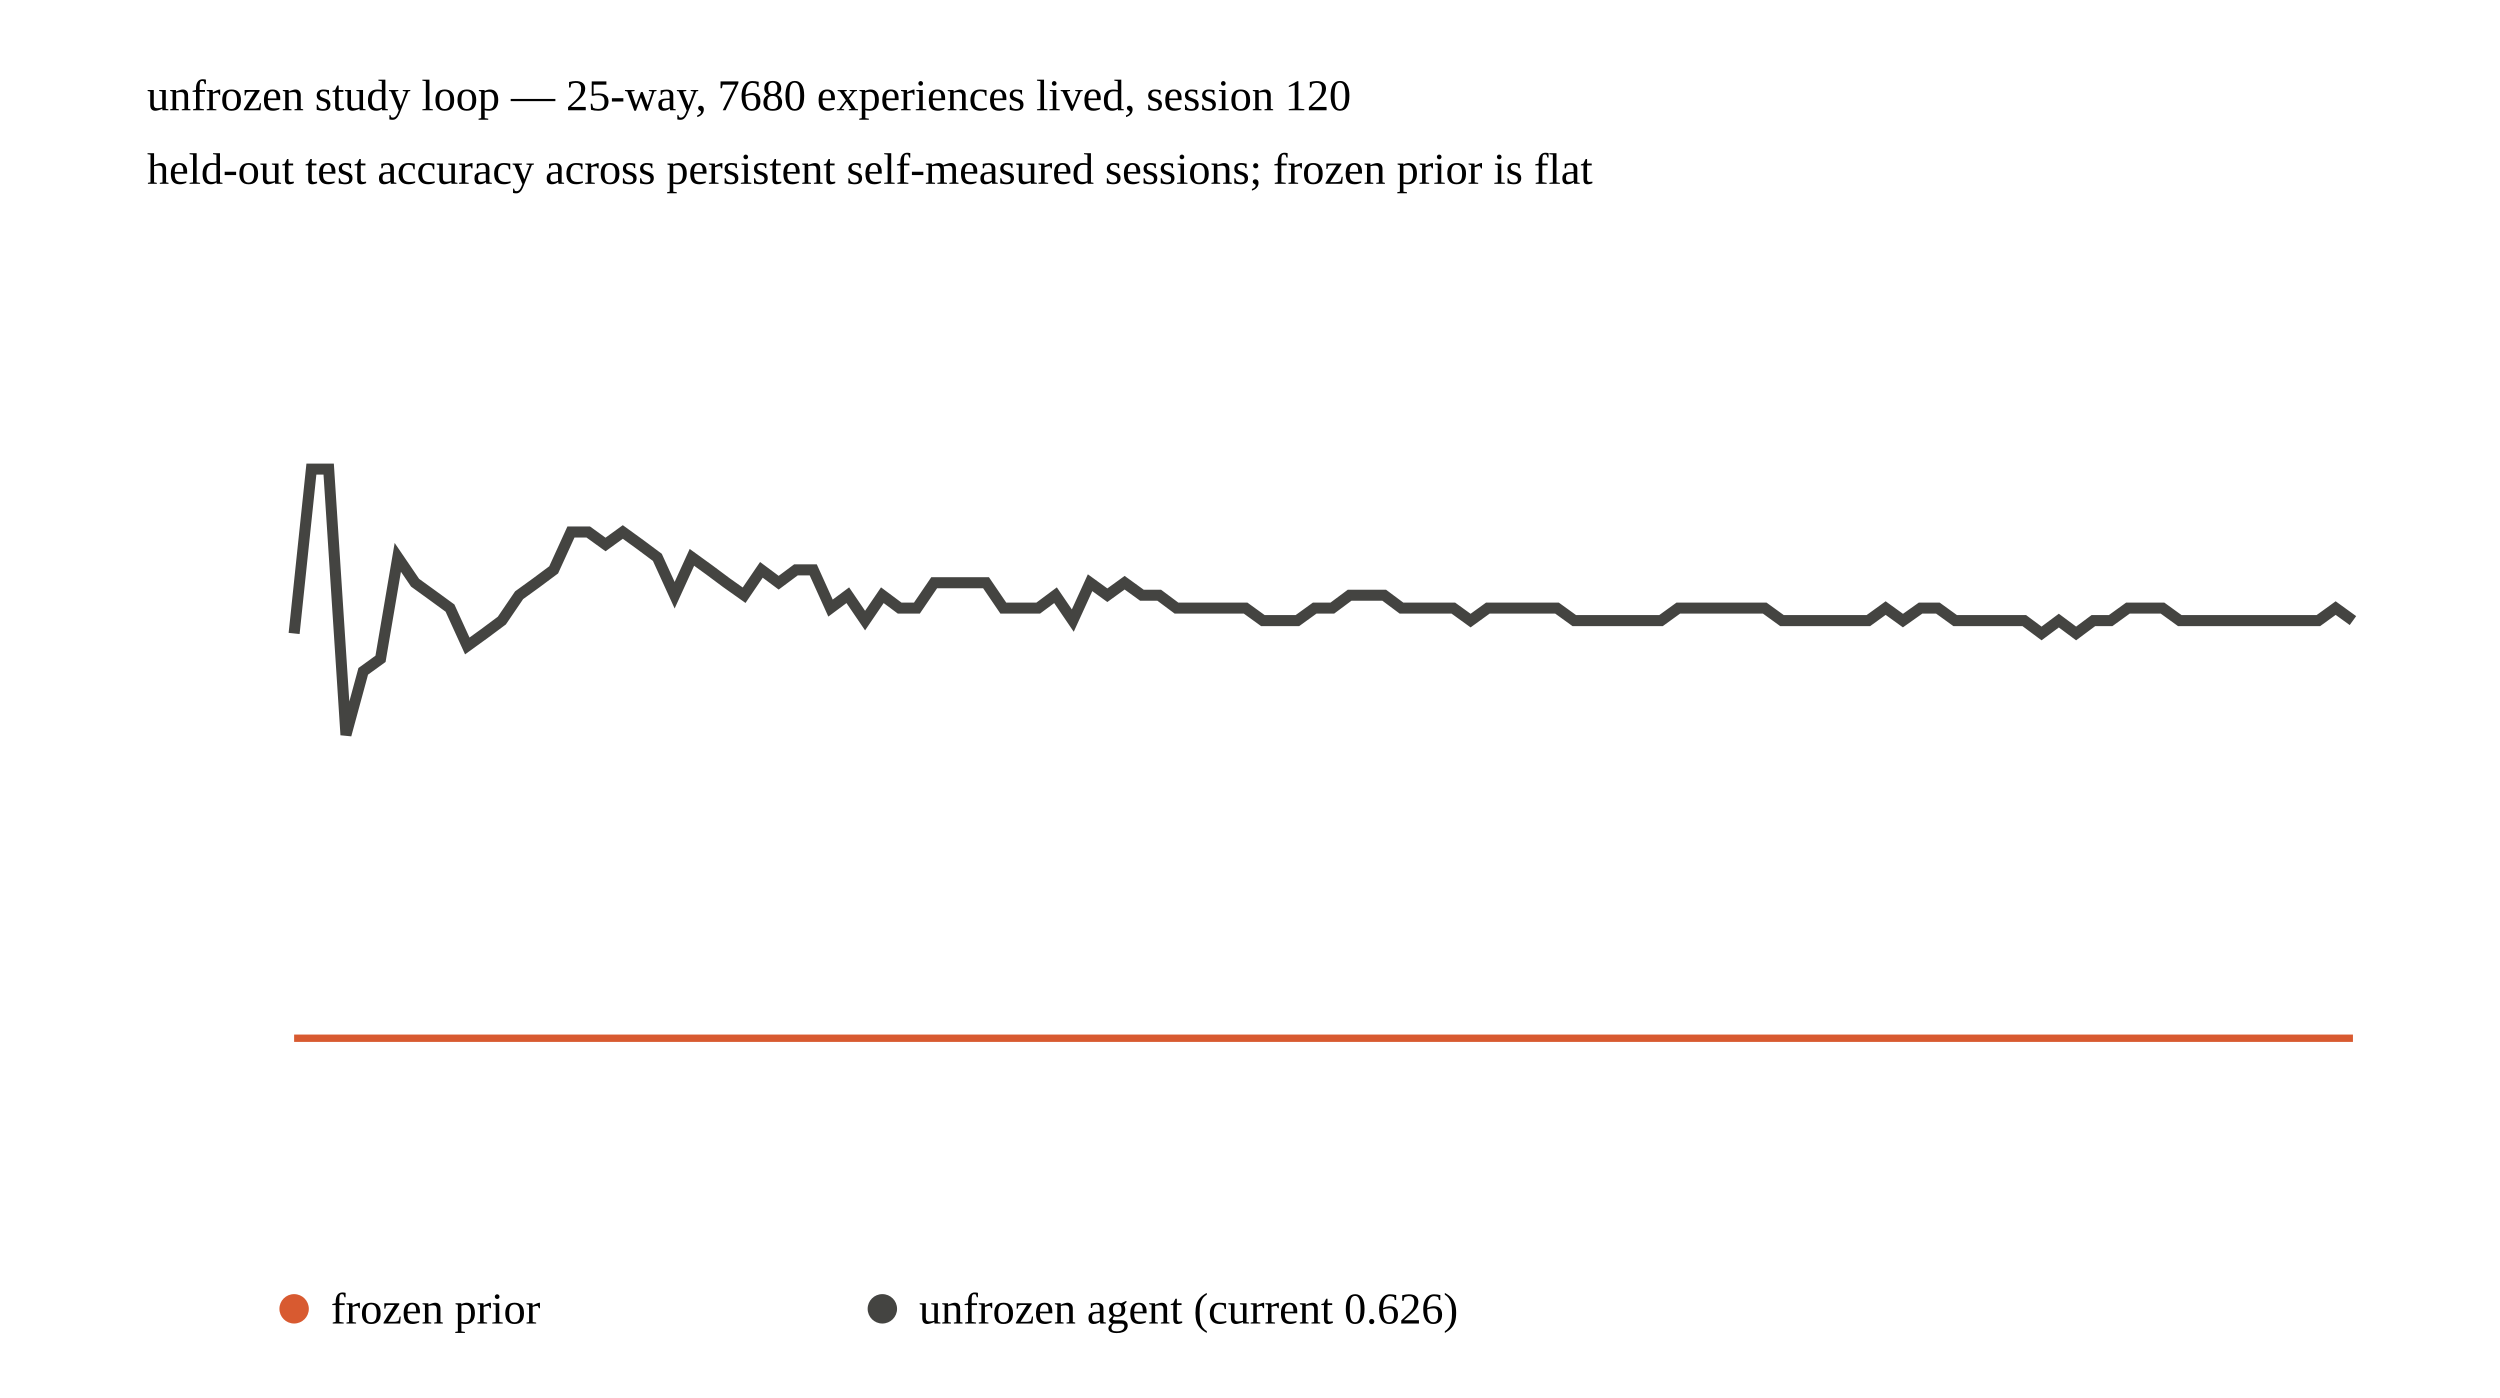
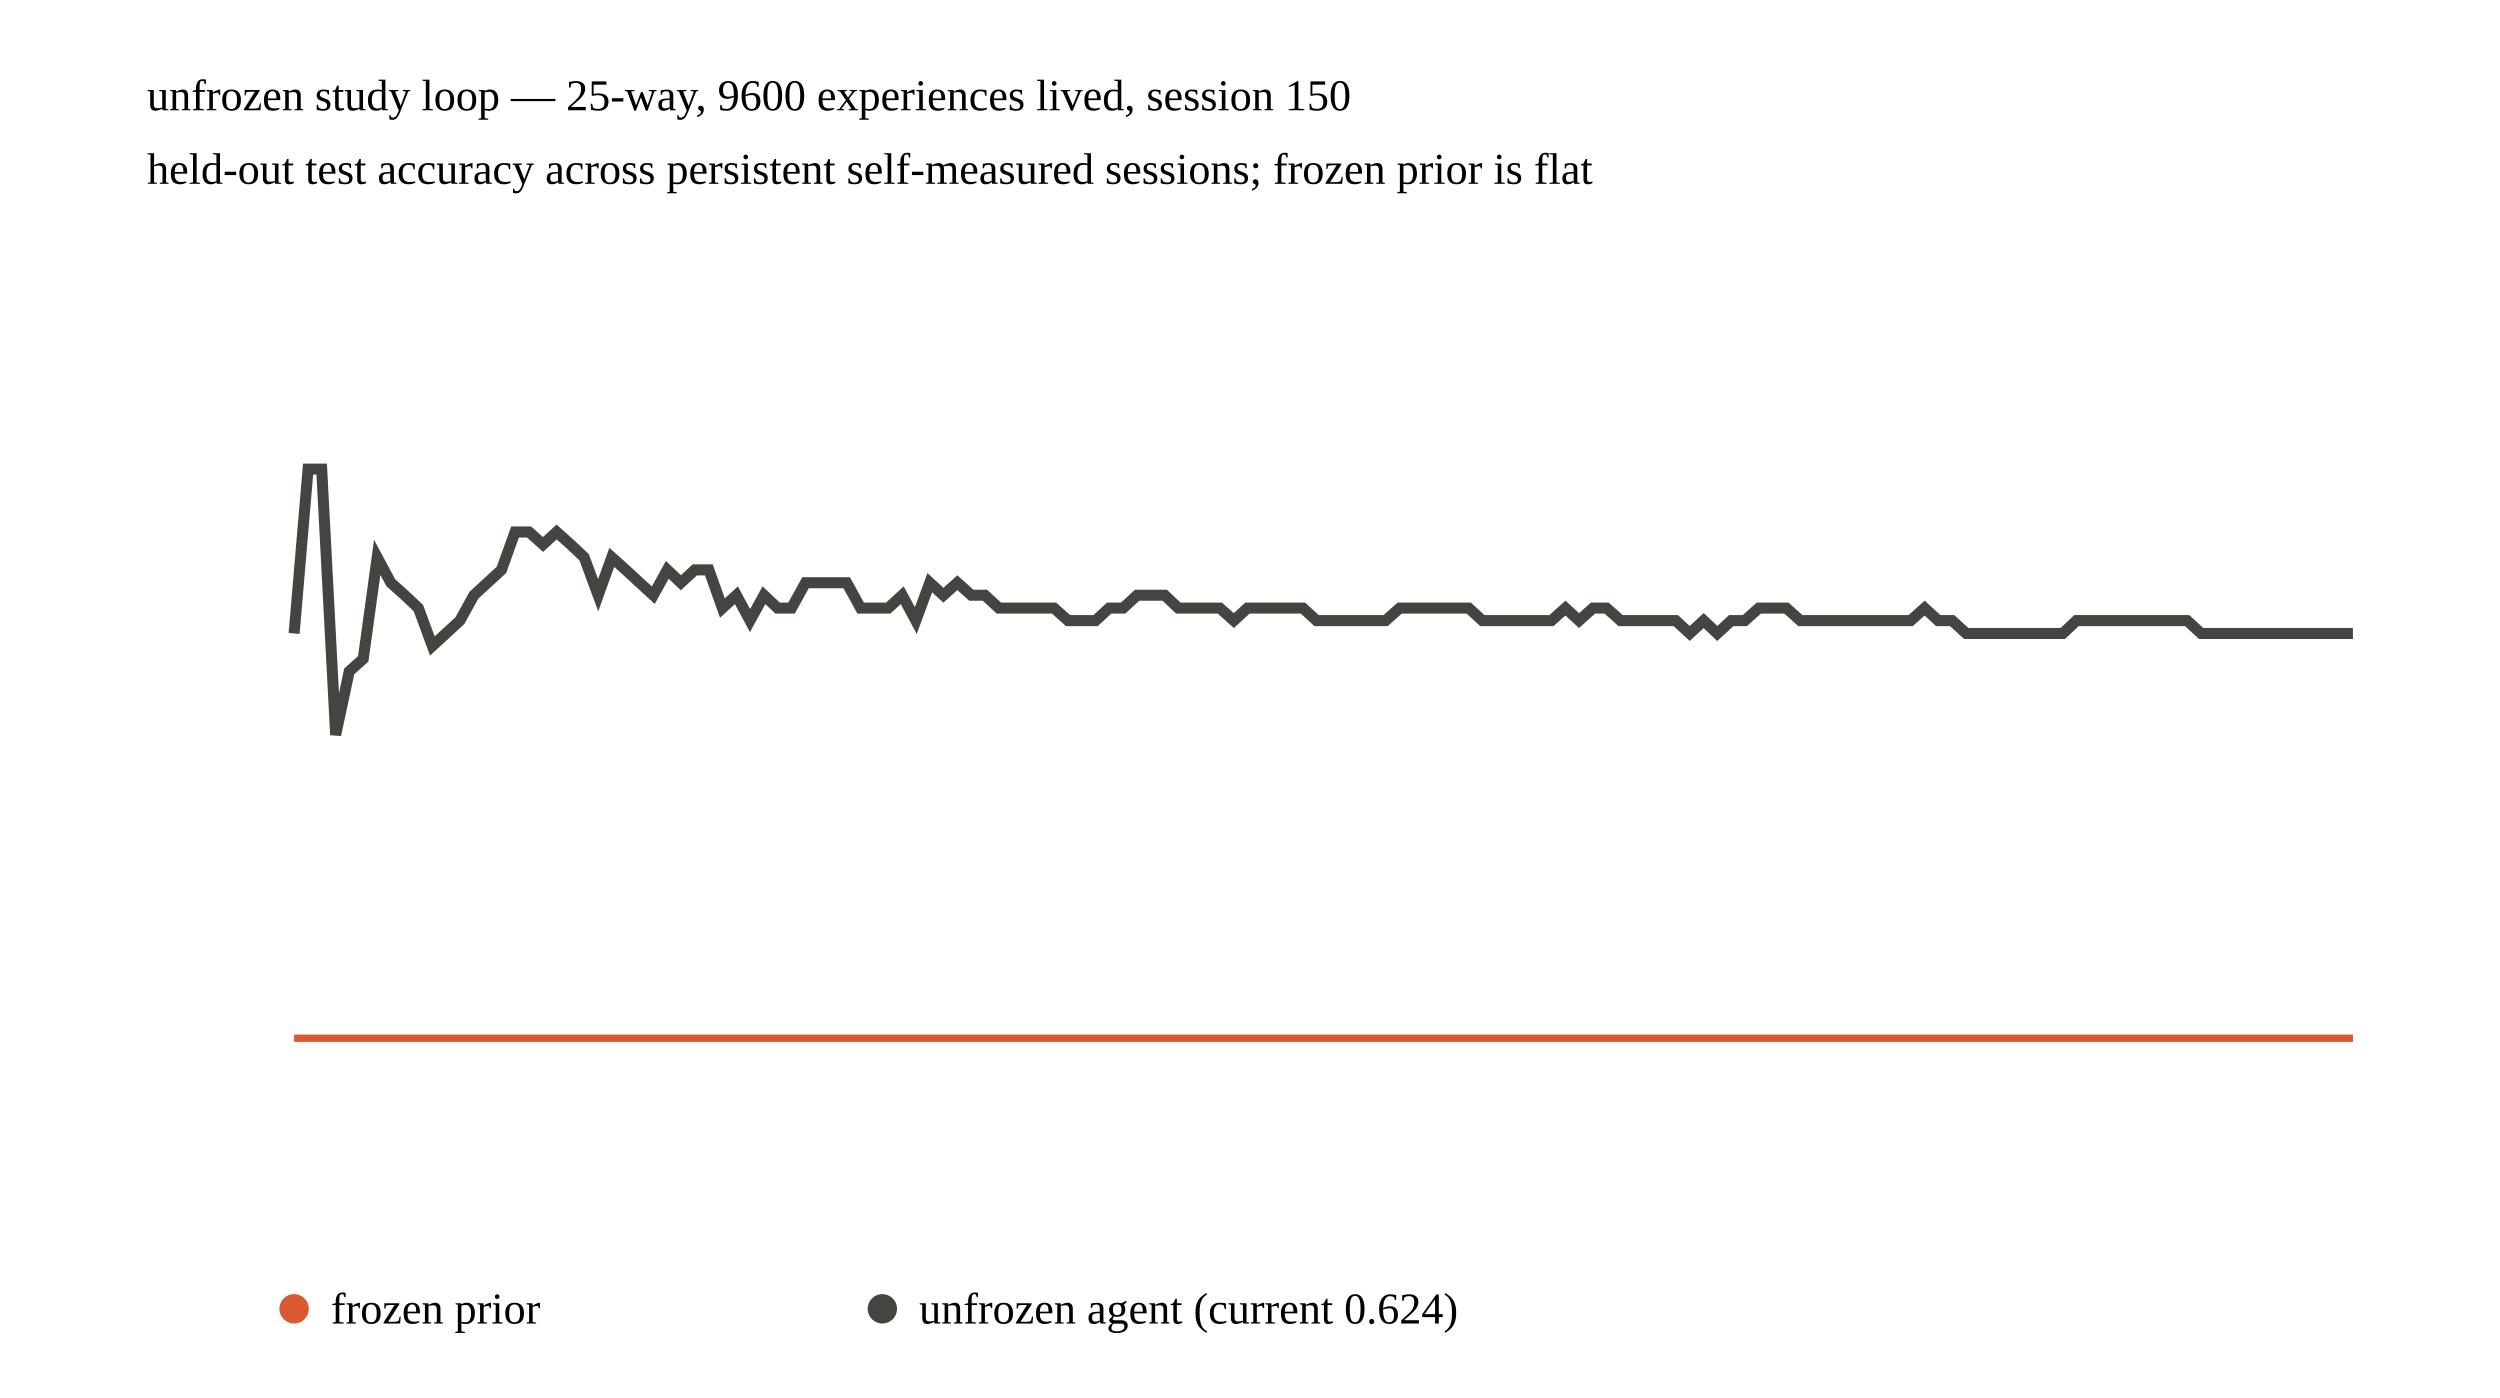
<svg xmlns="http://www.w3.org/2000/svg" width="100%" viewBox="0 0 680 380" role="img">
-   <text x="40" y="30" class="th">unfrozen study loop — 25-way, 7680 experiences lived, session 120</text>
+   <text x="40" y="30" class="th">unfrozen study loop — 25-way, 9600 experiences lived, session 150</text>
  <text x="40" y="50" class="ts">held-out test accuracy across persistent self-measured sessions; frozen prior is flat</text>
-   <polyline points="80.0,282.4 84.7,282.4 89.4,282.4 94.1,282.4 98.8,282.4 103.5,282.4 108.2,282.4 112.9,282.4 117.6,282.4 122.4,282.4 127.1,282.4 131.8,282.4 136.5,282.4 141.2,282.4 145.9,282.4 150.6,282.4 155.3,282.4 160.0,282.4 164.7,282.4 169.4,282.4 174.1,282.4 178.8,282.4 183.5,282.4 188.2,282.4 192.9,282.4 197.6,282.4 202.4,282.4 207.1,282.4 211.8,282.4 216.5,282.4 221.2,282.4 225.9,282.4 230.6,282.4 235.3,282.4 240.0,282.4 244.7,282.4 249.4,282.4 254.1,282.4 258.8,282.4 263.5,282.4 268.2,282.4 272.9,282.4 277.6,282.4 282.4,282.4 287.1,282.4 291.8,282.4 296.5,282.4 301.2,282.4 305.9,282.4 310.6,282.4 315.3,282.4 320.0,282.4 324.7,282.4 329.4,282.4 334.1,282.4 338.8,282.4 343.5,282.4 348.2,282.4 352.9,282.4 357.6,282.4 362.4,282.4 367.1,282.4 371.8,282.4 376.5,282.4 381.2,282.4 385.9,282.4 390.6,282.4 395.3,282.4 400.0,282.4 404.7,282.4 409.4,282.4 414.1,282.4 418.8,282.4 423.5,282.4 428.2,282.4 432.9,282.4 437.6,282.4 442.4,282.4 447.1,282.4 451.8,282.4 456.5,282.4 461.2,282.4 465.9,282.4 470.6,282.4 475.3,282.4 480.0,282.4 484.7,282.4 489.4,282.4 494.1,282.4 498.8,282.4 503.5,282.4 508.2,282.4 512.9,282.4 517.6,282.4 522.4,282.4 527.1,282.4 531.8,282.4 536.5,282.4 541.2,282.4 545.9,282.4 550.6,282.4 555.3,282.4 560.0,282.4 564.7,282.4 569.4,282.4 574.1,282.4 578.8,282.4 583.5,282.4 588.2,282.4 592.9,282.4 597.6,282.4 602.4,282.4 607.1,282.4 611.8,282.4 616.5,282.4 621.2,282.4 625.9,282.4 630.6,282.4 635.3,282.4 640.0,282.4" fill="none" stroke="#D85A30" stroke-width="2" />
-   <polyline points="80.0,172.3 84.7,127.6 89.4,127.6 94.1,199.9 98.8,182.6 103.5,179.2 108.2,151.6 112.9,158.5 117.6,161.9 122.4,165.4 127.1,175.7 131.8,172.3 136.5,168.8 141.2,161.9 145.9,158.5 150.6,155.0 155.3,144.7 160.0,144.7 164.7,148.1 169.4,144.7 174.1,148.1 178.8,151.6 183.5,161.9 188.2,151.6 192.9,155.0 197.6,158.5 202.4,161.9 207.1,155.0 211.8,158.5 216.5,155.0 221.2,155.0 225.9,165.4 230.6,161.9 235.3,168.8 240.0,161.9 244.7,165.4 249.4,165.4 254.1,158.5 258.8,158.5 263.5,158.5 268.2,158.5 272.9,165.4 277.6,165.4 282.4,165.4 287.1,161.9 291.8,168.8 296.5,158.5 301.2,161.9 305.9,158.5 310.6,161.9 315.3,161.9 320.0,165.4 324.7,165.4 329.4,165.4 334.1,165.4 338.8,165.4 343.5,168.8 348.2,168.8 352.9,168.8 357.6,165.4 362.4,165.4 367.1,161.9 371.8,161.9 376.5,161.9 381.2,165.4 385.9,165.4 390.6,165.4 395.3,165.4 400.0,168.8 404.7,165.4 409.4,165.4 414.1,165.4 418.8,165.4 423.5,165.4 428.2,168.8 432.9,168.8 437.6,168.8 442.4,168.8 447.1,168.8 451.8,168.8 456.5,165.4 461.2,165.4 465.9,165.4 470.6,165.4 475.3,165.4 480.0,165.4 484.7,168.8 489.4,168.8 494.1,168.8 498.8,168.8 503.5,168.8 508.2,168.8 512.9,165.4 517.6,168.8 522.4,165.4 527.1,165.4 531.8,168.8 536.5,168.8 541.2,168.8 545.9,168.8 550.6,168.8 555.3,172.3 560.0,168.8 564.7,172.3 569.4,168.8 574.1,168.8 578.8,165.4 583.5,165.4 588.2,165.4 592.9,168.8 597.6,168.8 602.4,168.8 607.1,168.8 611.8,168.8 616.5,168.8 621.2,168.8 625.9,168.8 630.6,168.8 635.3,165.4 640.0,168.8" fill="none" stroke="#444441" stroke-width="3" />
+   <polyline points="80.0,282.4 83.8,282.4 87.5,282.4 91.3,282.4 95.0,282.4 98.8,282.4 102.6,282.4 106.3,282.4 110.1,282.4 113.8,282.4 117.6,282.4 121.3,282.4 125.1,282.4 128.9,282.4 132.6,282.4 136.4,282.4 140.1,282.4 143.9,282.4 147.7,282.4 151.4,282.4 155.2,282.4 158.9,282.4 162.7,282.4 166.4,282.4 170.2,282.4 174.0,282.4 177.7,282.4 181.5,282.4 185.2,282.4 189.0,282.4 192.8,282.4 196.5,282.4 200.3,282.4 204.0,282.4 207.8,282.4 211.5,282.4 215.3,282.4 219.1,282.4 222.8,282.4 226.6,282.4 230.3,282.4 234.1,282.4 237.9,282.4 241.6,282.4 245.4,282.4 249.1,282.4 252.9,282.4 256.6,282.4 260.4,282.4 264.2,282.4 267.9,282.4 271.7,282.4 275.4,282.4 279.2,282.4 283.0,282.4 286.7,282.4 290.5,282.4 294.2,282.4 298.0,282.4 301.7,282.4 305.5,282.4 309.3,282.4 313.0,282.4 316.8,282.4 320.5,282.4 324.3,282.4 328.1,282.4 331.8,282.4 335.6,282.4 339.3,282.4 343.1,282.4 346.8,282.4 350.6,282.4 354.4,282.4 358.1,282.4 361.9,282.4 365.6,282.4 369.4,282.4 373.2,282.4 376.9,282.4 380.7,282.4 384.4,282.4 388.2,282.4 391.9,282.4 395.7,282.4 399.5,282.4 403.2,282.4 407.0,282.4 410.7,282.4 414.5,282.4 418.3,282.4 422.0,282.4 425.8,282.4 429.5,282.4 433.3,282.4 437.0,282.4 440.8,282.4 444.6,282.4 448.3,282.4 452.1,282.4 455.8,282.4 459.6,282.4 463.4,282.4 467.1,282.4 470.9,282.4 474.6,282.4 478.4,282.4 482.1,282.4 485.9,282.4 489.7,282.4 493.4,282.4 497.2,282.4 500.9,282.4 504.7,282.4 508.5,282.4 512.2,282.4 516.0,282.4 519.7,282.4 523.5,282.4 527.2,282.4 531.0,282.4 534.8,282.4 538.5,282.4 542.3,282.4 546.0,282.4 549.8,282.4 553.6,282.4 557.3,282.4 561.1,282.4 564.8,282.4 568.6,282.4 572.3,282.4 576.1,282.4 579.9,282.4 583.6,282.4 587.4,282.4 591.1,282.4 594.9,282.4 598.7,282.4 602.4,282.4 606.2,282.4 609.9,282.4 613.7,282.4 617.4,282.4 621.2,282.4 625.0,282.4 628.7,282.4 632.5,282.4 636.2,282.4 640.0,282.4" fill="none" stroke="#D85A30" stroke-width="2" />
+   <polyline points="80.0,172.3 83.8,127.6 87.5,127.6 91.3,199.9 95.0,182.6 98.8,179.2 102.6,151.6 106.3,158.5 110.1,161.9 113.8,165.4 117.6,175.7 121.3,172.3 125.1,168.8 128.9,161.9 132.6,158.5 136.4,155.0 140.1,144.7 143.9,144.7 147.7,148.1 151.4,144.7 155.2,148.1 158.9,151.6 162.7,161.9 166.4,151.6 170.2,155.0 174.0,158.5 177.7,161.9 181.5,155.0 185.2,158.5 189.0,155.0 192.8,155.0 196.5,165.4 200.3,161.9 204.0,168.8 207.8,161.9 211.5,165.4 215.3,165.4 219.1,158.5 222.8,158.5 226.6,158.5 230.3,158.5 234.1,165.4 237.9,165.4 241.6,165.4 245.4,161.9 249.1,168.8 252.9,158.5 256.6,161.9 260.4,158.5 264.2,161.9 267.9,161.9 271.7,165.4 275.4,165.4 279.2,165.4 283.0,165.4 286.7,165.4 290.5,168.8 294.2,168.8 298.0,168.8 301.7,165.4 305.5,165.4 309.3,161.9 313.0,161.9 316.8,161.9 320.5,165.4 324.3,165.4 328.1,165.4 331.8,165.4 335.6,168.8 339.3,165.4 343.1,165.4 346.8,165.4 350.6,165.4 354.4,165.4 358.1,168.8 361.9,168.8 365.6,168.8 369.4,168.8 373.2,168.8 376.9,168.8 380.7,165.4 384.4,165.4 388.2,165.4 391.9,165.4 395.7,165.4 399.5,165.4 403.2,168.8 407.0,168.8 410.7,168.8 414.5,168.8 418.3,168.8 422.0,168.8 425.8,165.4 429.5,168.8 433.3,165.4 437.0,165.4 440.8,168.8 444.6,168.8 448.3,168.8 452.1,168.8 455.8,168.8 459.6,172.3 463.4,168.8 467.1,172.3 470.9,168.8 474.6,168.8 478.4,165.4 482.1,165.4 485.9,165.4 489.7,168.8 493.4,168.8 497.2,168.8 500.9,168.8 504.7,168.8 508.5,168.8 512.2,168.8 516.0,168.8 519.7,168.8 523.5,165.4 527.2,168.8 531.0,168.8 534.8,172.3 538.5,172.3 542.3,172.3 546.0,172.3 549.8,172.3 553.6,172.3 557.3,172.3 561.1,172.3 564.8,168.8 568.6,168.8 572.3,168.8 576.1,168.8 579.9,168.8 583.6,168.8 587.4,168.8 591.1,168.8 594.9,168.8 598.7,172.3 602.4,172.3 606.2,172.3 609.9,172.3 613.7,172.3 617.4,172.3 621.2,172.3 625.0,172.3 628.7,172.3 632.5,172.3 636.2,172.3 640.0,172.3" fill="none" stroke="#444441" stroke-width="3" />
  <circle cx="80" cy="356" r="4" fill="#D85A30" />
  <text x="90" y="360" class="ts">frozen prior</text>
  <circle cx="240" cy="356" r="4" fill="#444441" />
-   <text x="250" y="360" class="ts">unfrozen agent (current 0.626)</text>
+   <text x="250" y="360" class="ts">unfrozen agent (current 0.624)</text>
</svg>
